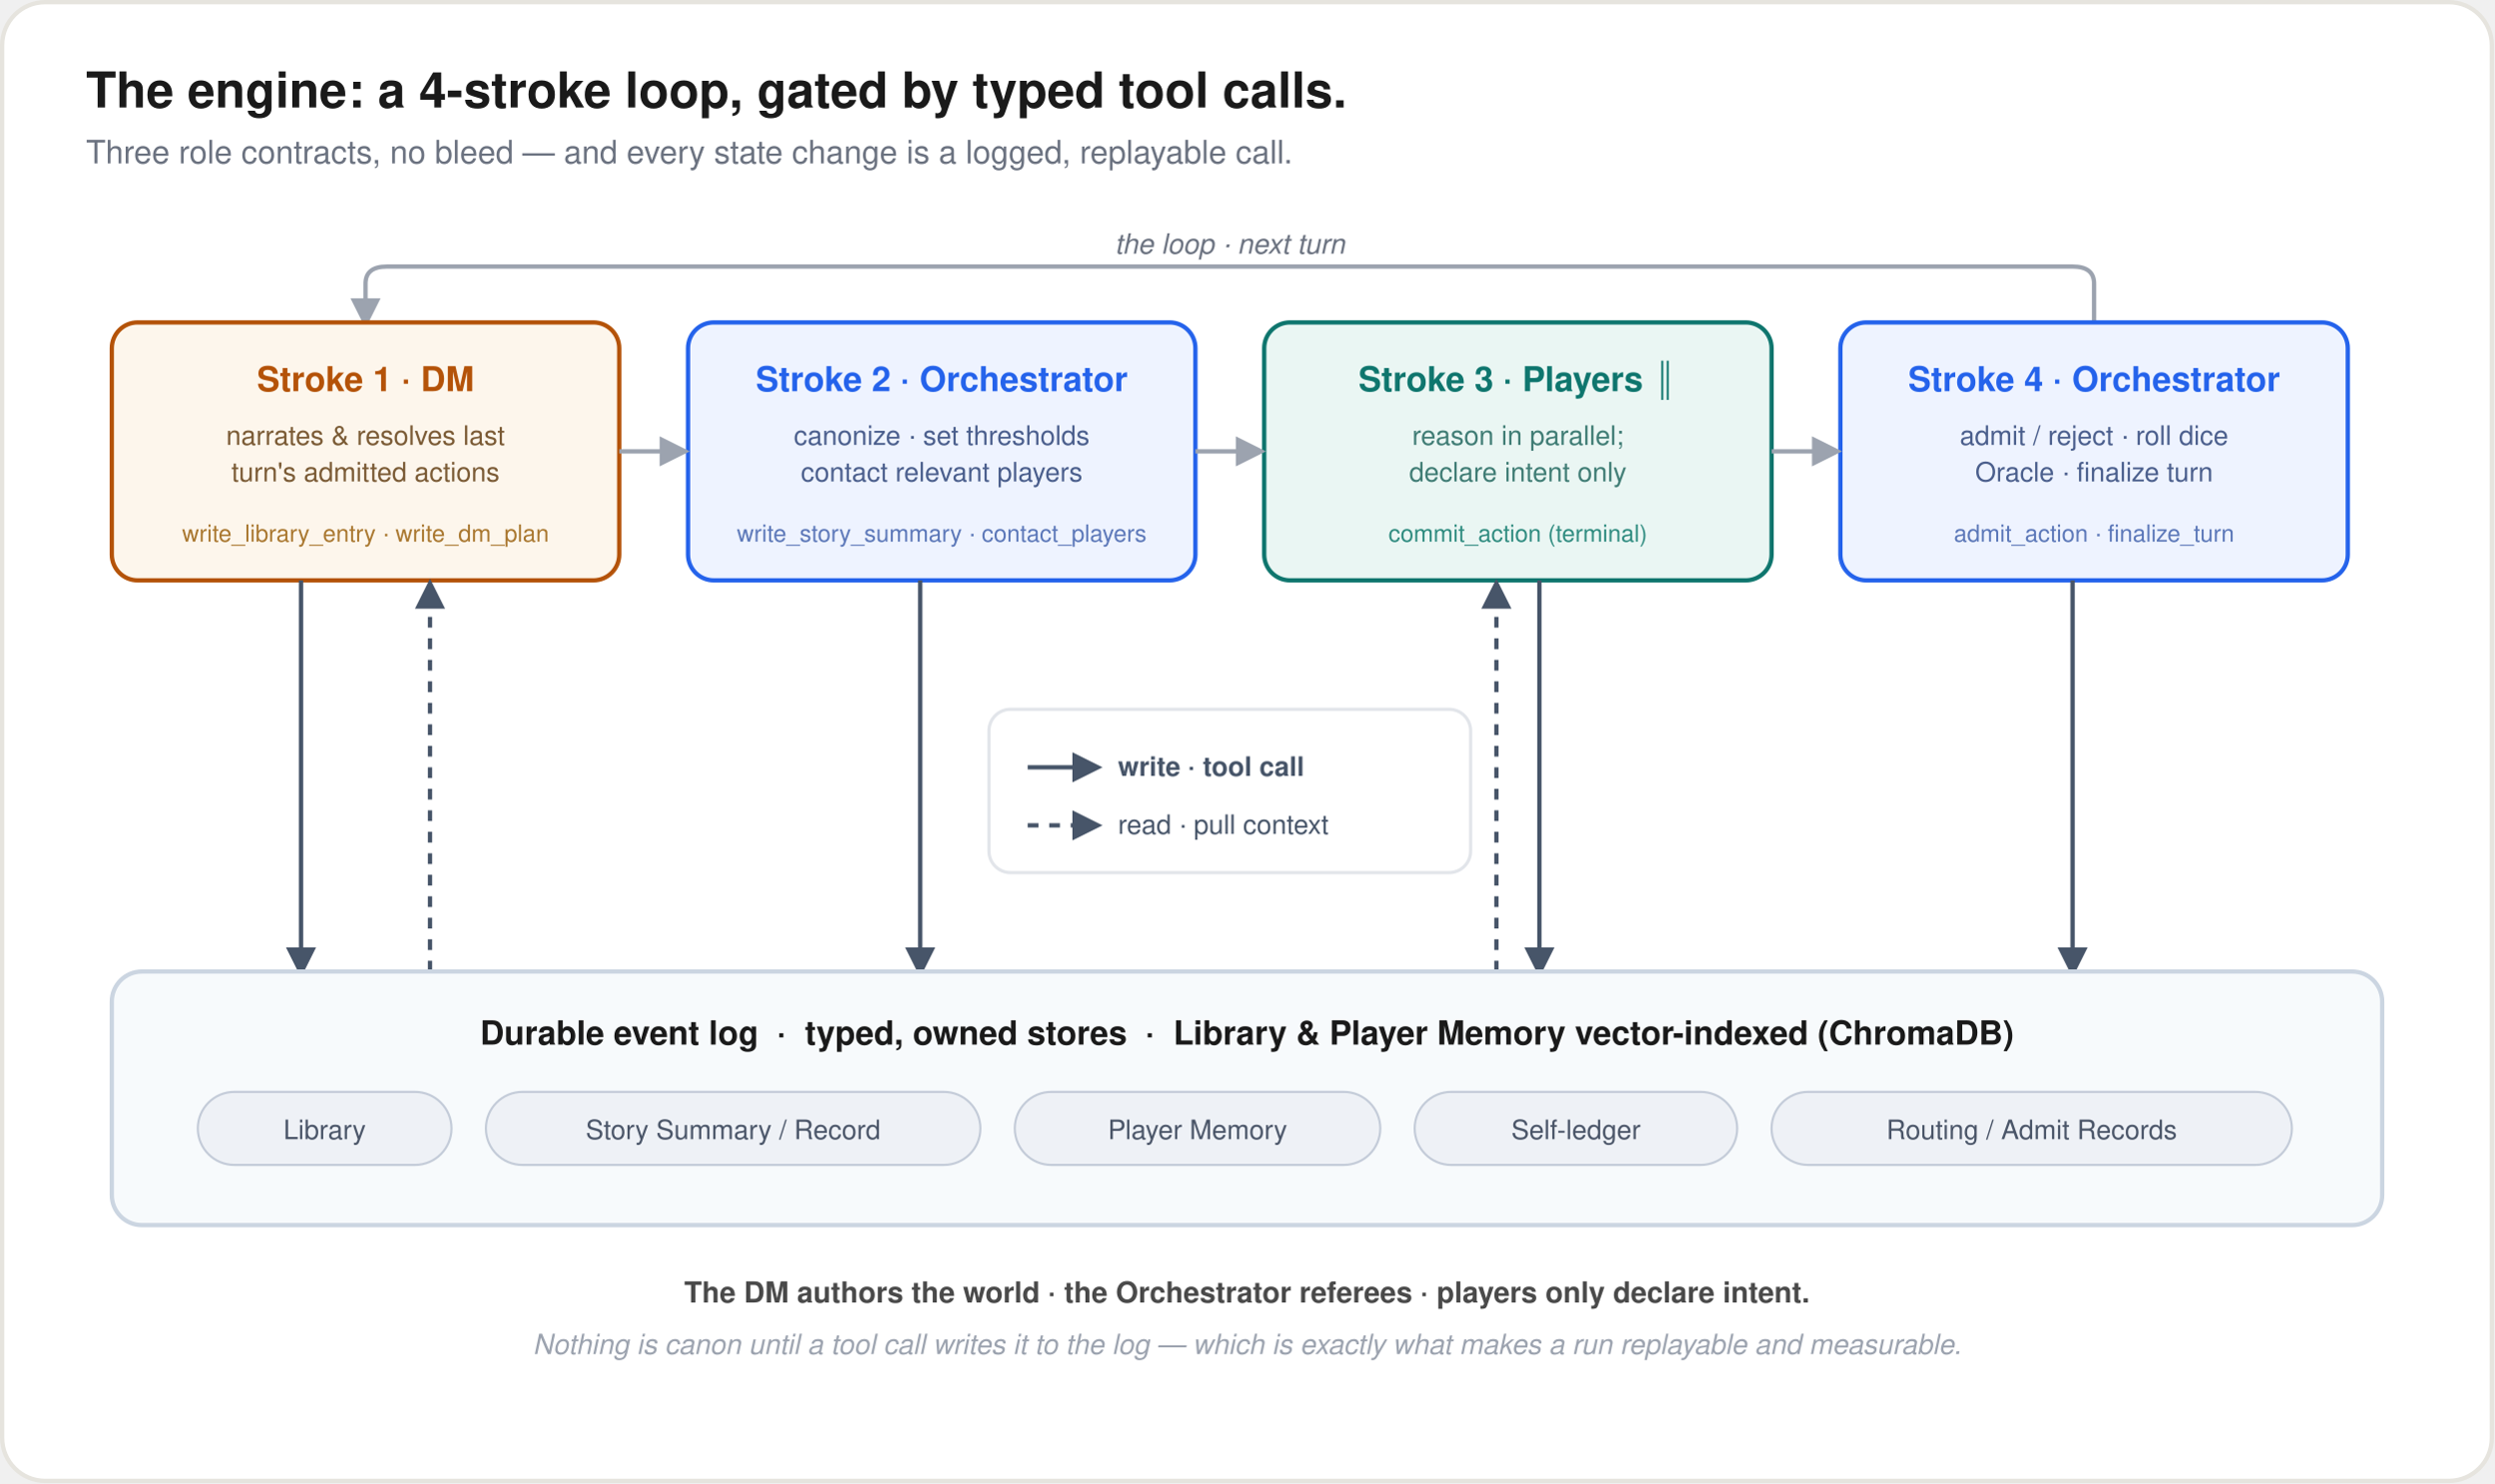
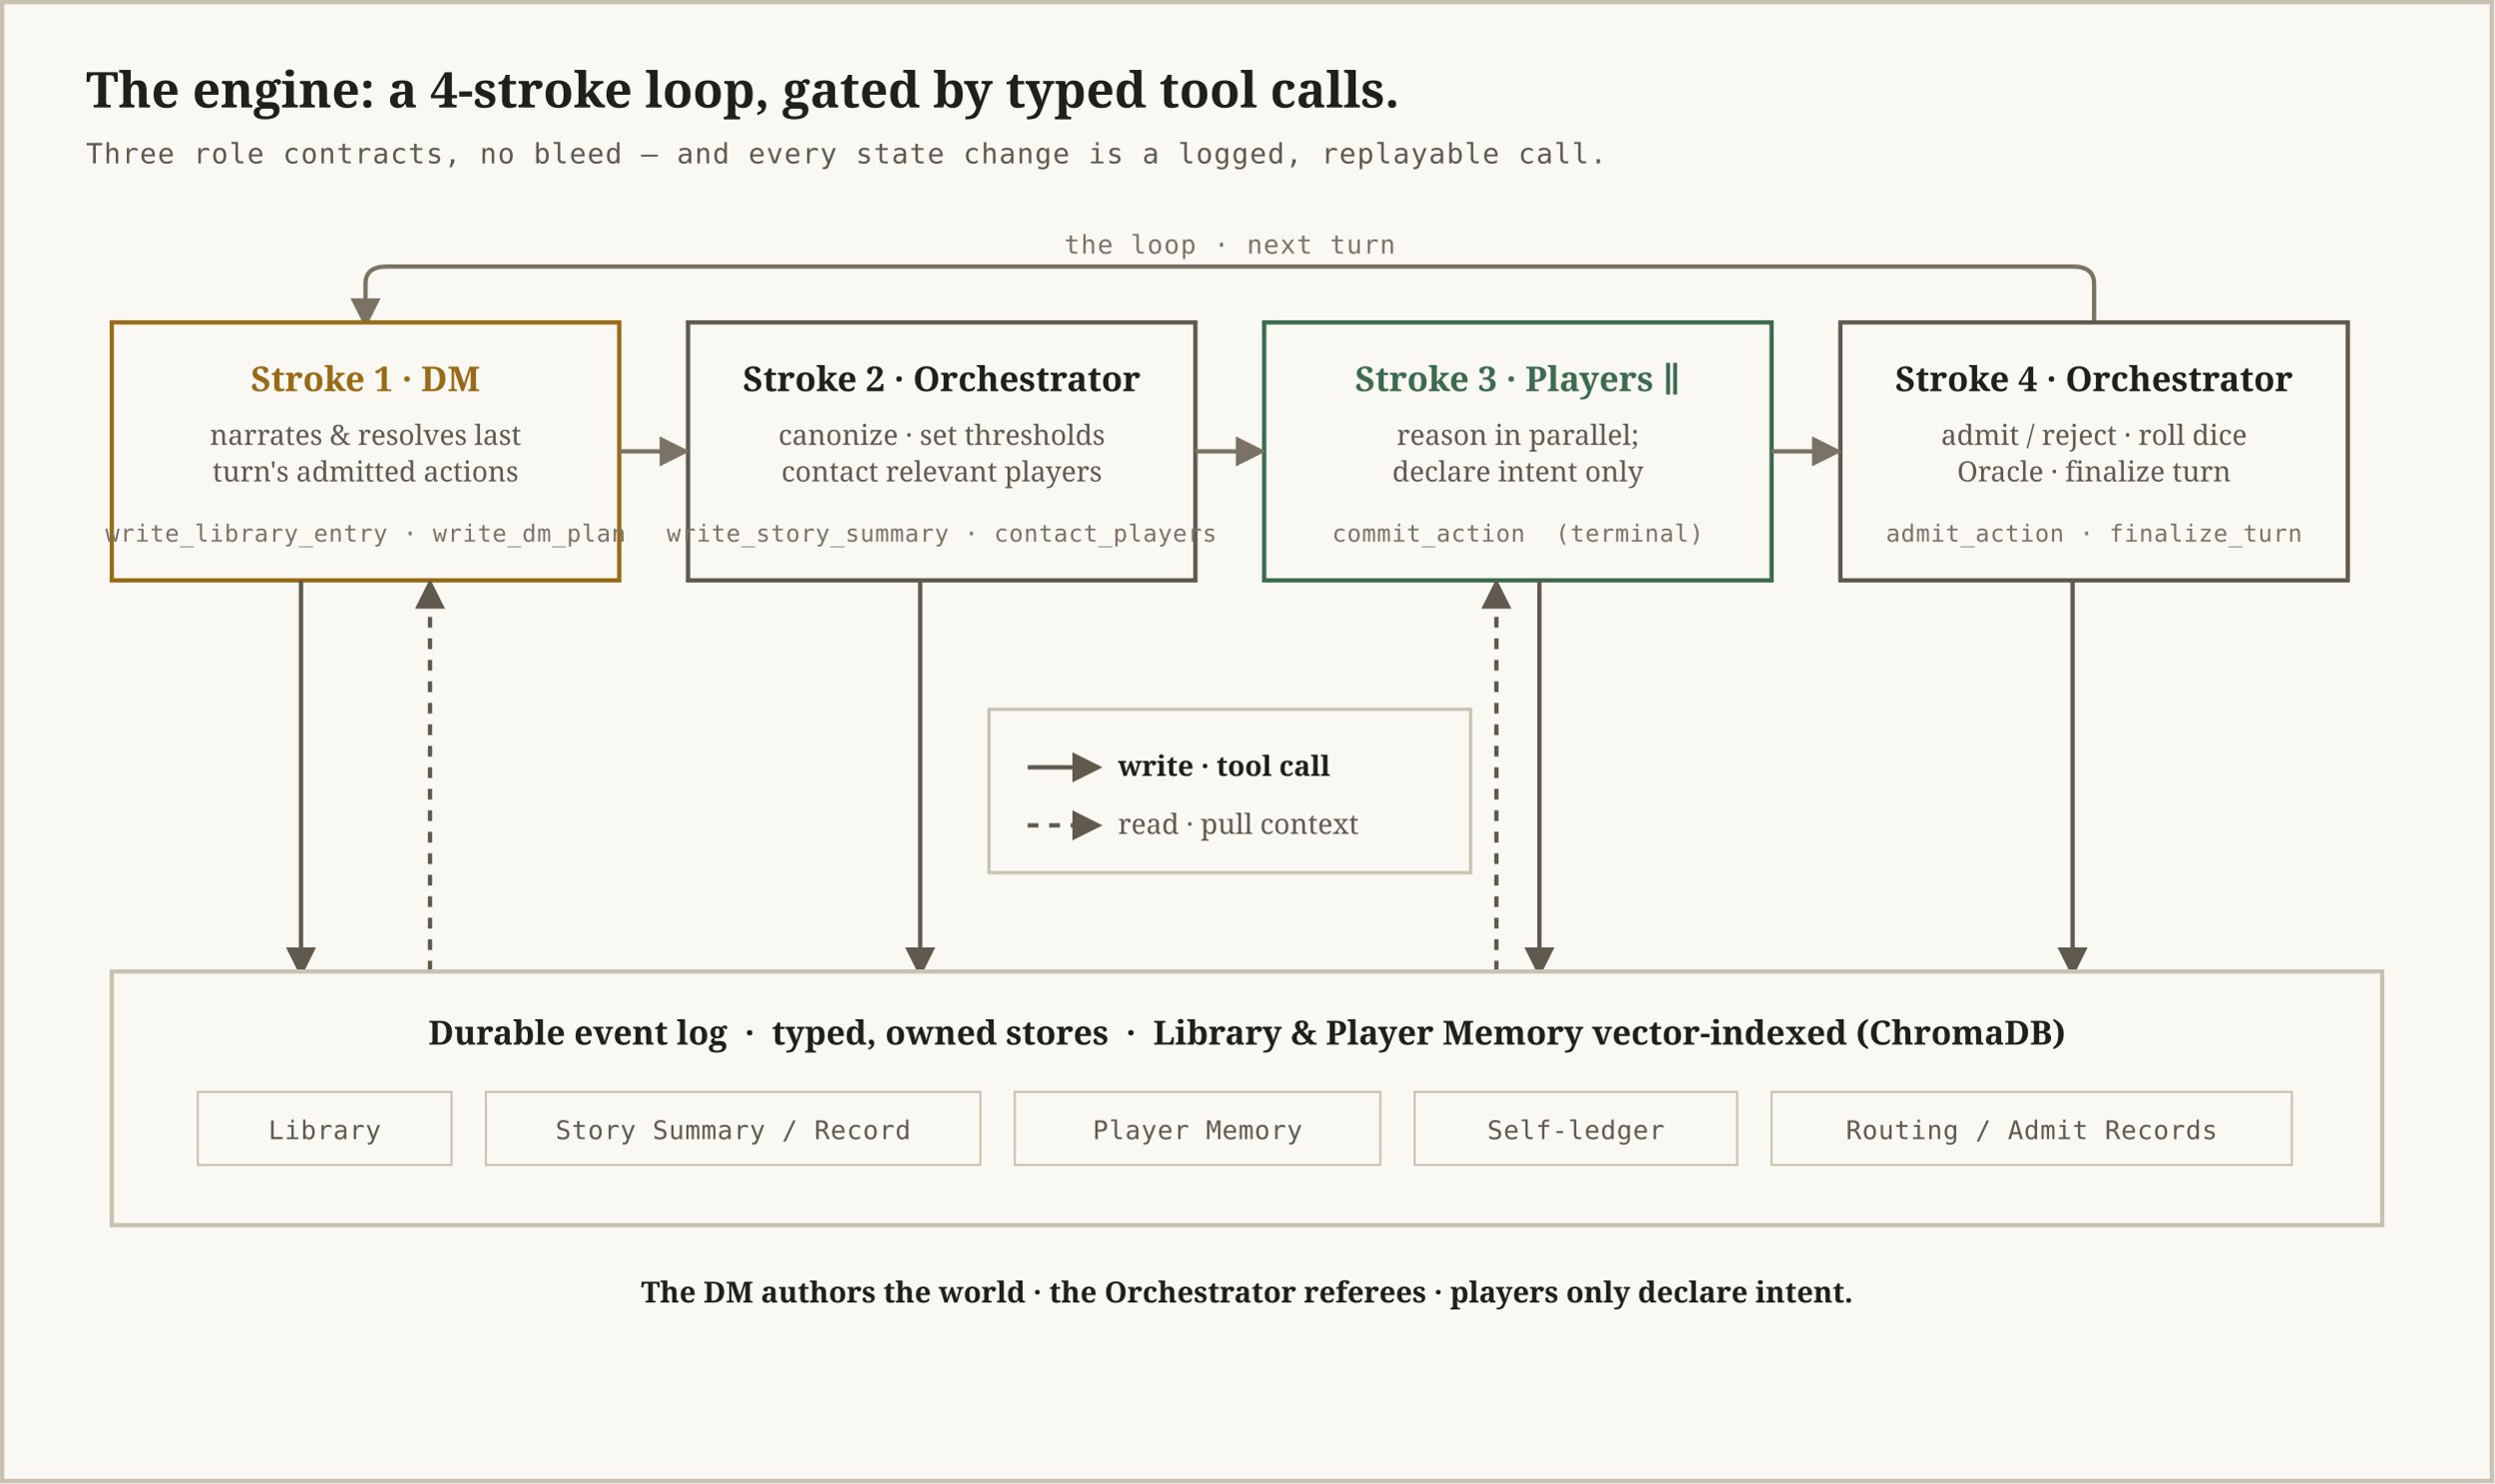
- <svg xmlns="http://www.w3.org/2000/svg" viewBox="0 0 1160 690" width="1160" height="690" font-family="Helvetica, Arial, sans-serif">
+ <svg xmlns="http://www.w3.org/2000/svg" viewBox="0 0 1160 690" width="1160" height="690" font-family="Georgia, serif">
  <defs>
    <marker id="ag" viewBox="0 0 10 10" refX="8" refY="5" markerWidth="7" markerHeight="7" orient="auto-start-reverse">
-       <path d="M0,0 L10,5 L0,10 z" fill="#9CA3AF" />
+       <path d="M0,0 L10,5 L0,10 z" fill="#7a7365" />
    </marker>
    <marker id="aw" viewBox="0 0 10 10" refX="8" refY="5" markerWidth="7" markerHeight="7" orient="auto-start-reverse">
-       <path d="M0,0 L10,5 L0,10 z" fill="#475569" />
+       <path d="M0,0 L10,5 L0,10 z" fill="#5f594e" />
    </marker>
  </defs>
-   <rect x="1" y="1" width="1158" height="688" rx="20" fill="#FFFFFF" stroke="#E6E4DE" stroke-width="2" />
-   <text x="40" y="50" fill="#1A1A1A" font-size="23" font-weight="700">The engine: a 4-stroke loop, gated by typed tool calls.</text>
-   <text x="40" y="76" fill="#6B7280" font-size="15">Three role contracts, no bleed — and every state change is a logged, replayable call.</text>
-   <path d="M974 150 L974 132 Q974 124 964 124 L180 124 Q170 124 170 132 L170 150" fill="none" stroke="#9CA3AF" stroke-width="2" marker-end="url(#ag)" />
-   <text x="572" y="118" text-anchor="middle" fill="#6B7280" font-size="13" font-style="italic">the loop · next turn</text>
-   <rect x="52" y="150" width="236" height="120" rx="12" fill="#FDF6EC" stroke="#B45309" stroke-width="2" />
-   <text x="170" y="182" text-anchor="middle" fill="#B45309" font-size="16" font-weight="700">Stroke 1 · DM</text>
-   <text x="170" y="207" text-anchor="middle" fill="#7A5A34" font-size="12.5">narrates &amp; resolves last</text>
-   <text x="170" y="224" text-anchor="middle" fill="#7A5A34" font-size="12.5">turn's admitted actions</text>
-   <text x="170" y="252" text-anchor="middle" fill="#A9772F" font-size="11">write_library_entry · write_dm_plan</text>
-   <rect x="320" y="150" width="236" height="120" rx="12" fill="#EEF3FF" stroke="#2563EB" stroke-width="2" />
-   <text x="438" y="182" text-anchor="middle" fill="#2563EB" font-size="16" font-weight="700">Stroke 2 · Orchestrator</text>
-   <text x="438" y="207" text-anchor="middle" fill="#4A5E8C" font-size="12.5">canonize · set thresholds</text>
-   <text x="438" y="224" text-anchor="middle" fill="#4A5E8C" font-size="12.5">contact relevant players</text>
-   <text x="438" y="252" text-anchor="middle" fill="#5B77B8" font-size="11">write_story_summary · contact_players</text>
-   <rect x="588" y="150" width="236" height="120" rx="12" fill="#EAF6F3" stroke="#0F766E" stroke-width="2" />
-   <text x="706" y="182" text-anchor="middle" fill="#0F766E" font-size="16" font-weight="700">Stroke 3 · Players ∥</text>
-   <text x="706" y="207" text-anchor="middle" fill="#3F7C74" font-size="12.5">reason in parallel;</text>
-   <text x="706" y="224" text-anchor="middle" fill="#3F7C74" font-size="12.5">declare intent only</text>
-   <text x="706" y="252" text-anchor="middle" fill="#2E8B7F" font-size="11">commit_action  (terminal)</text>
-   <rect x="856" y="150" width="236" height="120" rx="12" fill="#EEF3FF" stroke="#2563EB" stroke-width="2" />
-   <text x="974" y="182" text-anchor="middle" fill="#2563EB" font-size="16" font-weight="700">Stroke 4 · Orchestrator</text>
-   <text x="974" y="207" text-anchor="middle" fill="#4A5E8C" font-size="12.5">admit / reject · roll dice</text>
-   <text x="974" y="224" text-anchor="middle" fill="#4A5E8C" font-size="12.5">Oracle · finalize turn</text>
-   <text x="974" y="252" text-anchor="middle" fill="#5B77B8" font-size="11">admit_action · finalize_turn</text>
-   <g stroke="#9CA3AF" stroke-width="2" marker-end="url(#ag)">
+   <rect x="1" y="1" width="1158" height="688" rx="0" fill="#faf8f3" stroke="#c9c2b2" stroke-width="2" />
+   <text x="40" y="50" fill="#211f1b" font-size="23" font-weight="700">The engine: a 4-stroke loop, gated by typed tool calls.</text>
+   <text x="40" y="76" fill="#5f594e" font-family="Menlo, monospace" font-size="13" letter-spacing="0.5">Three role contracts, no bleed — and every state change is a logged, replayable call.</text>
+   <path d="M974 150 L974 132 Q974 124 964 124 L180 124 Q170 124 170 132 L170 150" fill="none" stroke="#7a7365" stroke-width="2" marker-end="url(#ag)" />
+   <text x="572" y="118" text-anchor="middle" fill="#7a7365" font-family="Menlo, monospace" font-size="12" letter-spacing="0.5">the loop · next turn</text>
+   <rect x="52" y="150" width="236" height="120" rx="0" fill="#faf8f3" stroke="#996b16" stroke-width="2" />
+   <text x="170" y="182" text-anchor="middle" fill="#996b16" font-size="16" font-weight="700">Stroke 1 · DM</text>
+   <text x="170" y="207" text-anchor="middle" fill="#5f594e" font-size="13">narrates &amp; resolves last</text>
+   <text x="170" y="224" text-anchor="middle" fill="#5f594e" font-size="13">turn's admitted actions</text>
+   <text x="170" y="252" text-anchor="middle" fill="#7a7365" font-family="Menlo, monospace" font-size="11" letter-spacing="0.3">write_library_entry · write_dm_plan</text>
+   <rect x="320" y="150" width="236" height="120" rx="0" fill="#faf8f3" stroke="#5f594e" stroke-width="2" />
+   <text x="438" y="182" text-anchor="middle" fill="#211f1b" font-size="16" font-weight="700">Stroke 2 · Orchestrator</text>
+   <text x="438" y="207" text-anchor="middle" fill="#5f594e" font-size="13">canonize · set thresholds</text>
+   <text x="438" y="224" text-anchor="middle" fill="#5f594e" font-size="13">contact relevant players</text>
+   <text x="438" y="252" text-anchor="middle" fill="#7a7365" font-family="Menlo, monospace" font-size="11" letter-spacing="0.3">write_story_summary · contact_players</text>
+   <rect x="588" y="150" width="236" height="120" rx="0" fill="#faf8f3" stroke="#3d6b4f" stroke-width="2" />
+   <text x="706" y="182" text-anchor="middle" fill="#3d6b4f" font-size="16" font-weight="700">Stroke 3 · Players ∥</text>
+   <text x="706" y="207" text-anchor="middle" fill="#5f594e" font-size="13">reason in parallel;</text>
+   <text x="706" y="224" text-anchor="middle" fill="#5f594e" font-size="13">declare intent only</text>
+   <text x="706" y="252" text-anchor="middle" fill="#7a7365" font-family="Menlo, monospace" font-size="11" letter-spacing="0.3">commit_action  (terminal)</text>
+   <rect x="856" y="150" width="236" height="120" rx="0" fill="#faf8f3" stroke="#5f594e" stroke-width="2" />
+   <text x="974" y="182" text-anchor="middle" fill="#211f1b" font-size="16" font-weight="700">Stroke 4 · Orchestrator</text>
+   <text x="974" y="207" text-anchor="middle" fill="#5f594e" font-size="13">admit / reject · roll dice</text>
+   <text x="974" y="224" text-anchor="middle" fill="#5f594e" font-size="13">Oracle · finalize turn</text>
+   <text x="974" y="252" text-anchor="middle" fill="#7a7365" font-family="Menlo, monospace" font-size="11" letter-spacing="0.3">admit_action · finalize_turn</text>
+   <g stroke="#7a7365" stroke-width="2" marker-end="url(#ag)">
    <line x1="288" y1="210" x2="318" y2="210" />
    <line x1="556" y1="210" x2="586" y2="210" />
    <line x1="824" y1="210" x2="854" y2="210" />
  </g>
-   <g stroke="#475569" marker-end="url(#aw)">
+   <g stroke="#5f594e" marker-end="url(#aw)">
    <g stroke-width="2">
      <line x1="140" y1="270" x2="140" y2="452" />
      <line x1="428" y1="270" x2="428" y2="452" />
      <line x1="716" y1="270" x2="716" y2="452" />
      <line x1="964" y1="270" x2="964" y2="452" />
    </g>
    <g stroke-width="2" stroke-dasharray="5 5">
      <line x1="200" y1="452" x2="200" y2="272" />
      <line x1="696" y1="452" x2="696" y2="272" />
    </g>
  </g>
-   <rect x="460" y="330" width="224" height="76" rx="10" fill="#FFFFFF" stroke="#E2E5EA" stroke-width="1.5" />
-   <line x1="478" y1="357" x2="510" y2="357" stroke="#475569" stroke-width="2" marker-end="url(#aw)" />
-   <text x="520" y="361" fill="#475569" font-size="12.5" font-weight="700">write · tool call</text>
-   <line x1="478" y1="384" x2="510" y2="384" stroke="#475569" stroke-width="2" stroke-dasharray="5 5" marker-end="url(#aw)" />
-   <text x="520" y="388" fill="#475569" font-size="12.5">read · pull context</text>
-   <rect x="52" y="452" width="1056" height="118" rx="14" fill="#F7FAFC" stroke="#CBD5E1" stroke-width="2" />
-   <text x="580" y="486" text-anchor="middle" fill="#1A1A1A" font-size="15.5" font-weight="700">Durable event log  ·  typed, owned stores  ·  Library &amp; Player Memory vector-indexed (ChromaDB)</text>
-   <g font-size="12.5">
-     <g fill="#EEF1F6">
-       <rect x="92" y="508" width="118" height="34" rx="17" stroke="#C3CBD8" stroke-width="1" />
-       <rect x="226" y="508" width="230" height="34" rx="17" stroke="#C3CBD8" stroke-width="1" />
-       <rect x="472" y="508" width="170" height="34" rx="17" stroke="#C3CBD8" stroke-width="1" />
-       <rect x="658" y="508" width="150" height="34" rx="17" stroke="#C3CBD8" stroke-width="1" />
-       <rect x="824" y="508" width="242" height="34" rx="17" stroke="#C3CBD8" stroke-width="1" />
+   <rect x="460" y="330" width="224" height="76" rx="0" fill="#faf8f3" stroke="#c9c2b2" stroke-width="1.5" />
+   <line x1="478" y1="357" x2="510" y2="357" stroke="#5f594e" stroke-width="2" marker-end="url(#aw)" />
+   <text x="520" y="361" fill="#211f1b" font-size="13" font-weight="700">write · tool call</text>
+   <line x1="478" y1="384" x2="510" y2="384" stroke="#5f594e" stroke-width="2" stroke-dasharray="5 5" marker-end="url(#aw)" />
+   <text x="520" y="388" fill="#5f594e" font-size="13">read · pull context</text>
+   <rect x="52" y="452" width="1056" height="118" rx="0" fill="#faf8f3" stroke="#c9c2b2" stroke-width="2" />
+   <text x="580" y="486" text-anchor="middle" fill="#211f1b" font-size="15.5" font-weight="700">Durable event log  ·  typed, owned stores  ·  Library &amp; Player Memory vector-indexed (ChromaDB)</text>
+   <g font-family="Menlo, monospace" font-size="12">
+     <g fill="#faf8f3">
+       <rect x="92" y="508" width="118" height="34" rx="0" stroke="#c9c2b2" stroke-width="1" />
+       <rect x="226" y="508" width="230" height="34" rx="0" stroke="#c9c2b2" stroke-width="1" />
+       <rect x="472" y="508" width="170" height="34" rx="0" stroke="#c9c2b2" stroke-width="1" />
+       <rect x="658" y="508" width="150" height="34" rx="0" stroke="#c9c2b2" stroke-width="1" />
+       <rect x="824" y="508" width="242" height="34" rx="0" stroke="#c9c2b2" stroke-width="1" />
    </g>
-     <g fill="#4A5568" text-anchor="middle">
+     <g fill="#5f594e" text-anchor="middle" letter-spacing="0.3">
      <text x="151" y="530">Library</text>
      <text x="341" y="530">Story Summary / Record</text>
      <text x="557" y="530">Player Memory</text>
      <text x="733" y="530">Self-ledger</text>
      <text x="945" y="530">Routing / Admit Records</text>
    </g>
  </g>
-   <text x="580" y="606" text-anchor="middle" fill="#4A4A4A" font-size="13.5" font-weight="700">The DM authors the world · the Orchestrator referees · players only declare intent.</text>
-   <text x="580" y="630" text-anchor="middle" fill="#9CA3AF" font-size="13" font-style="italic">Nothing is canon until a tool call writes it to the log — which is exactly what makes a run replayable and measurable.</text>
+   <text x="580" y="606" text-anchor="middle" fill="#211f1b" font-size="13.5" font-weight="700">The DM authors the world · the Orchestrator referees · players only declare intent.</text>
</svg>
